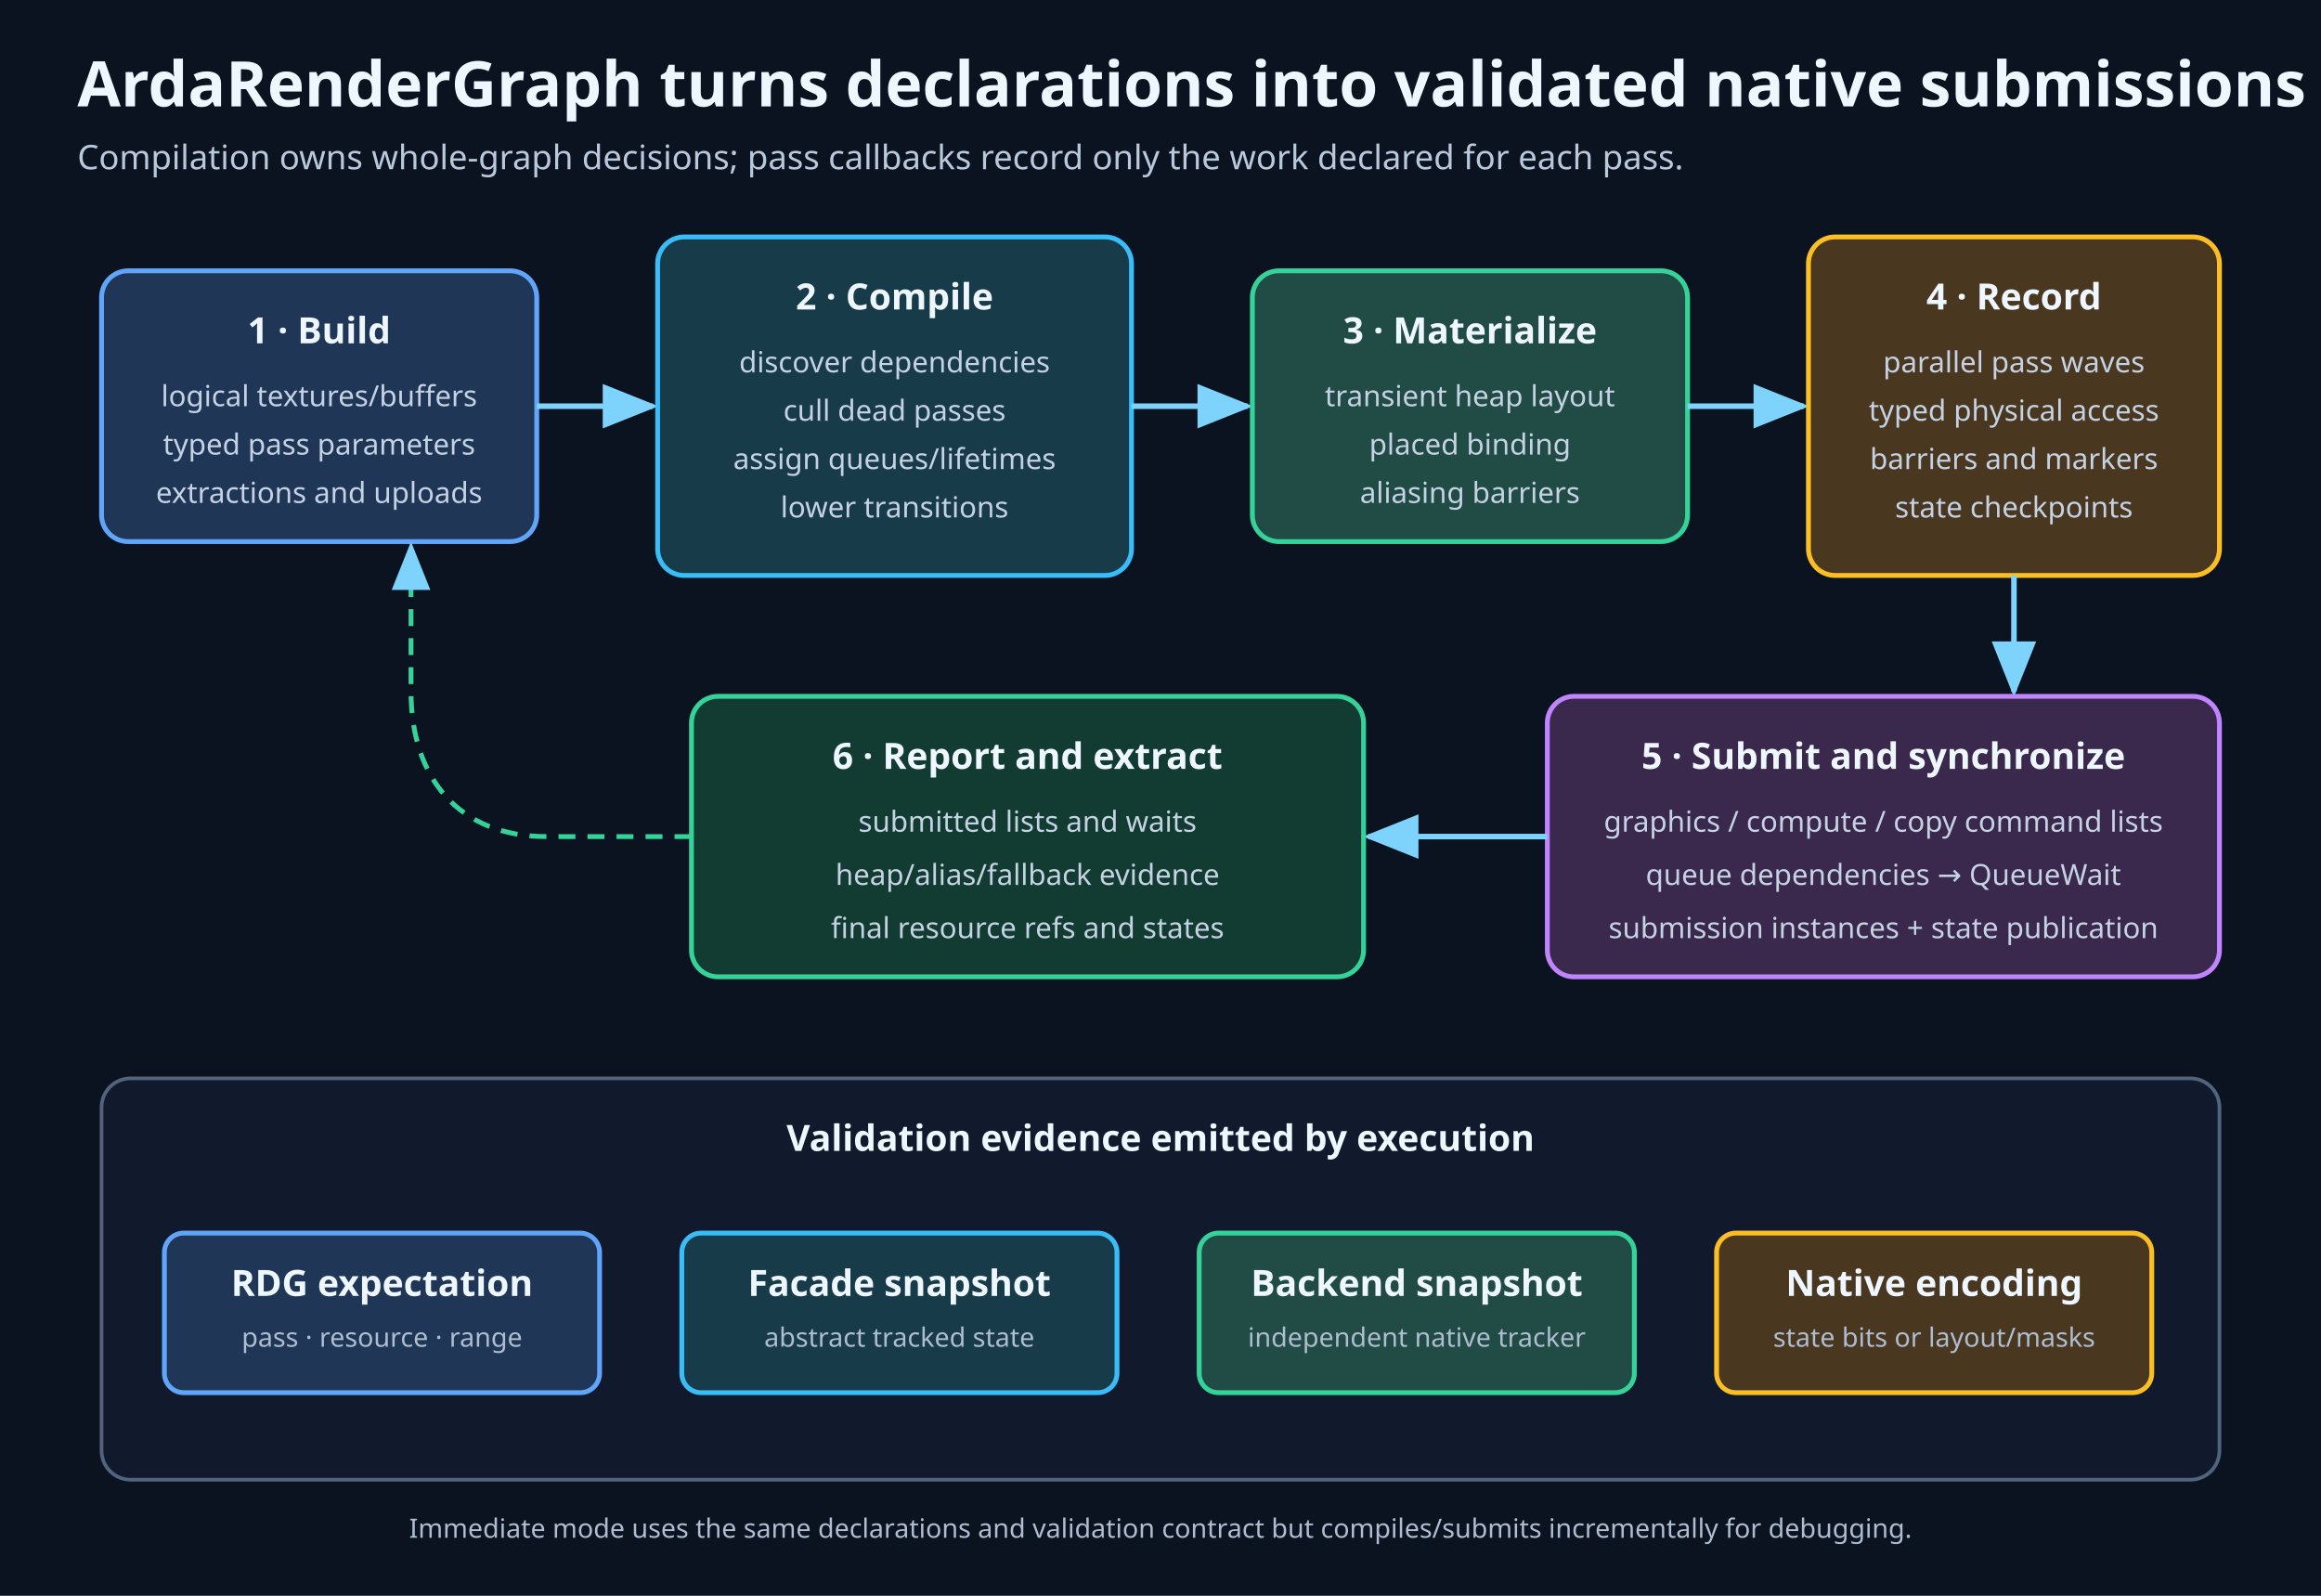
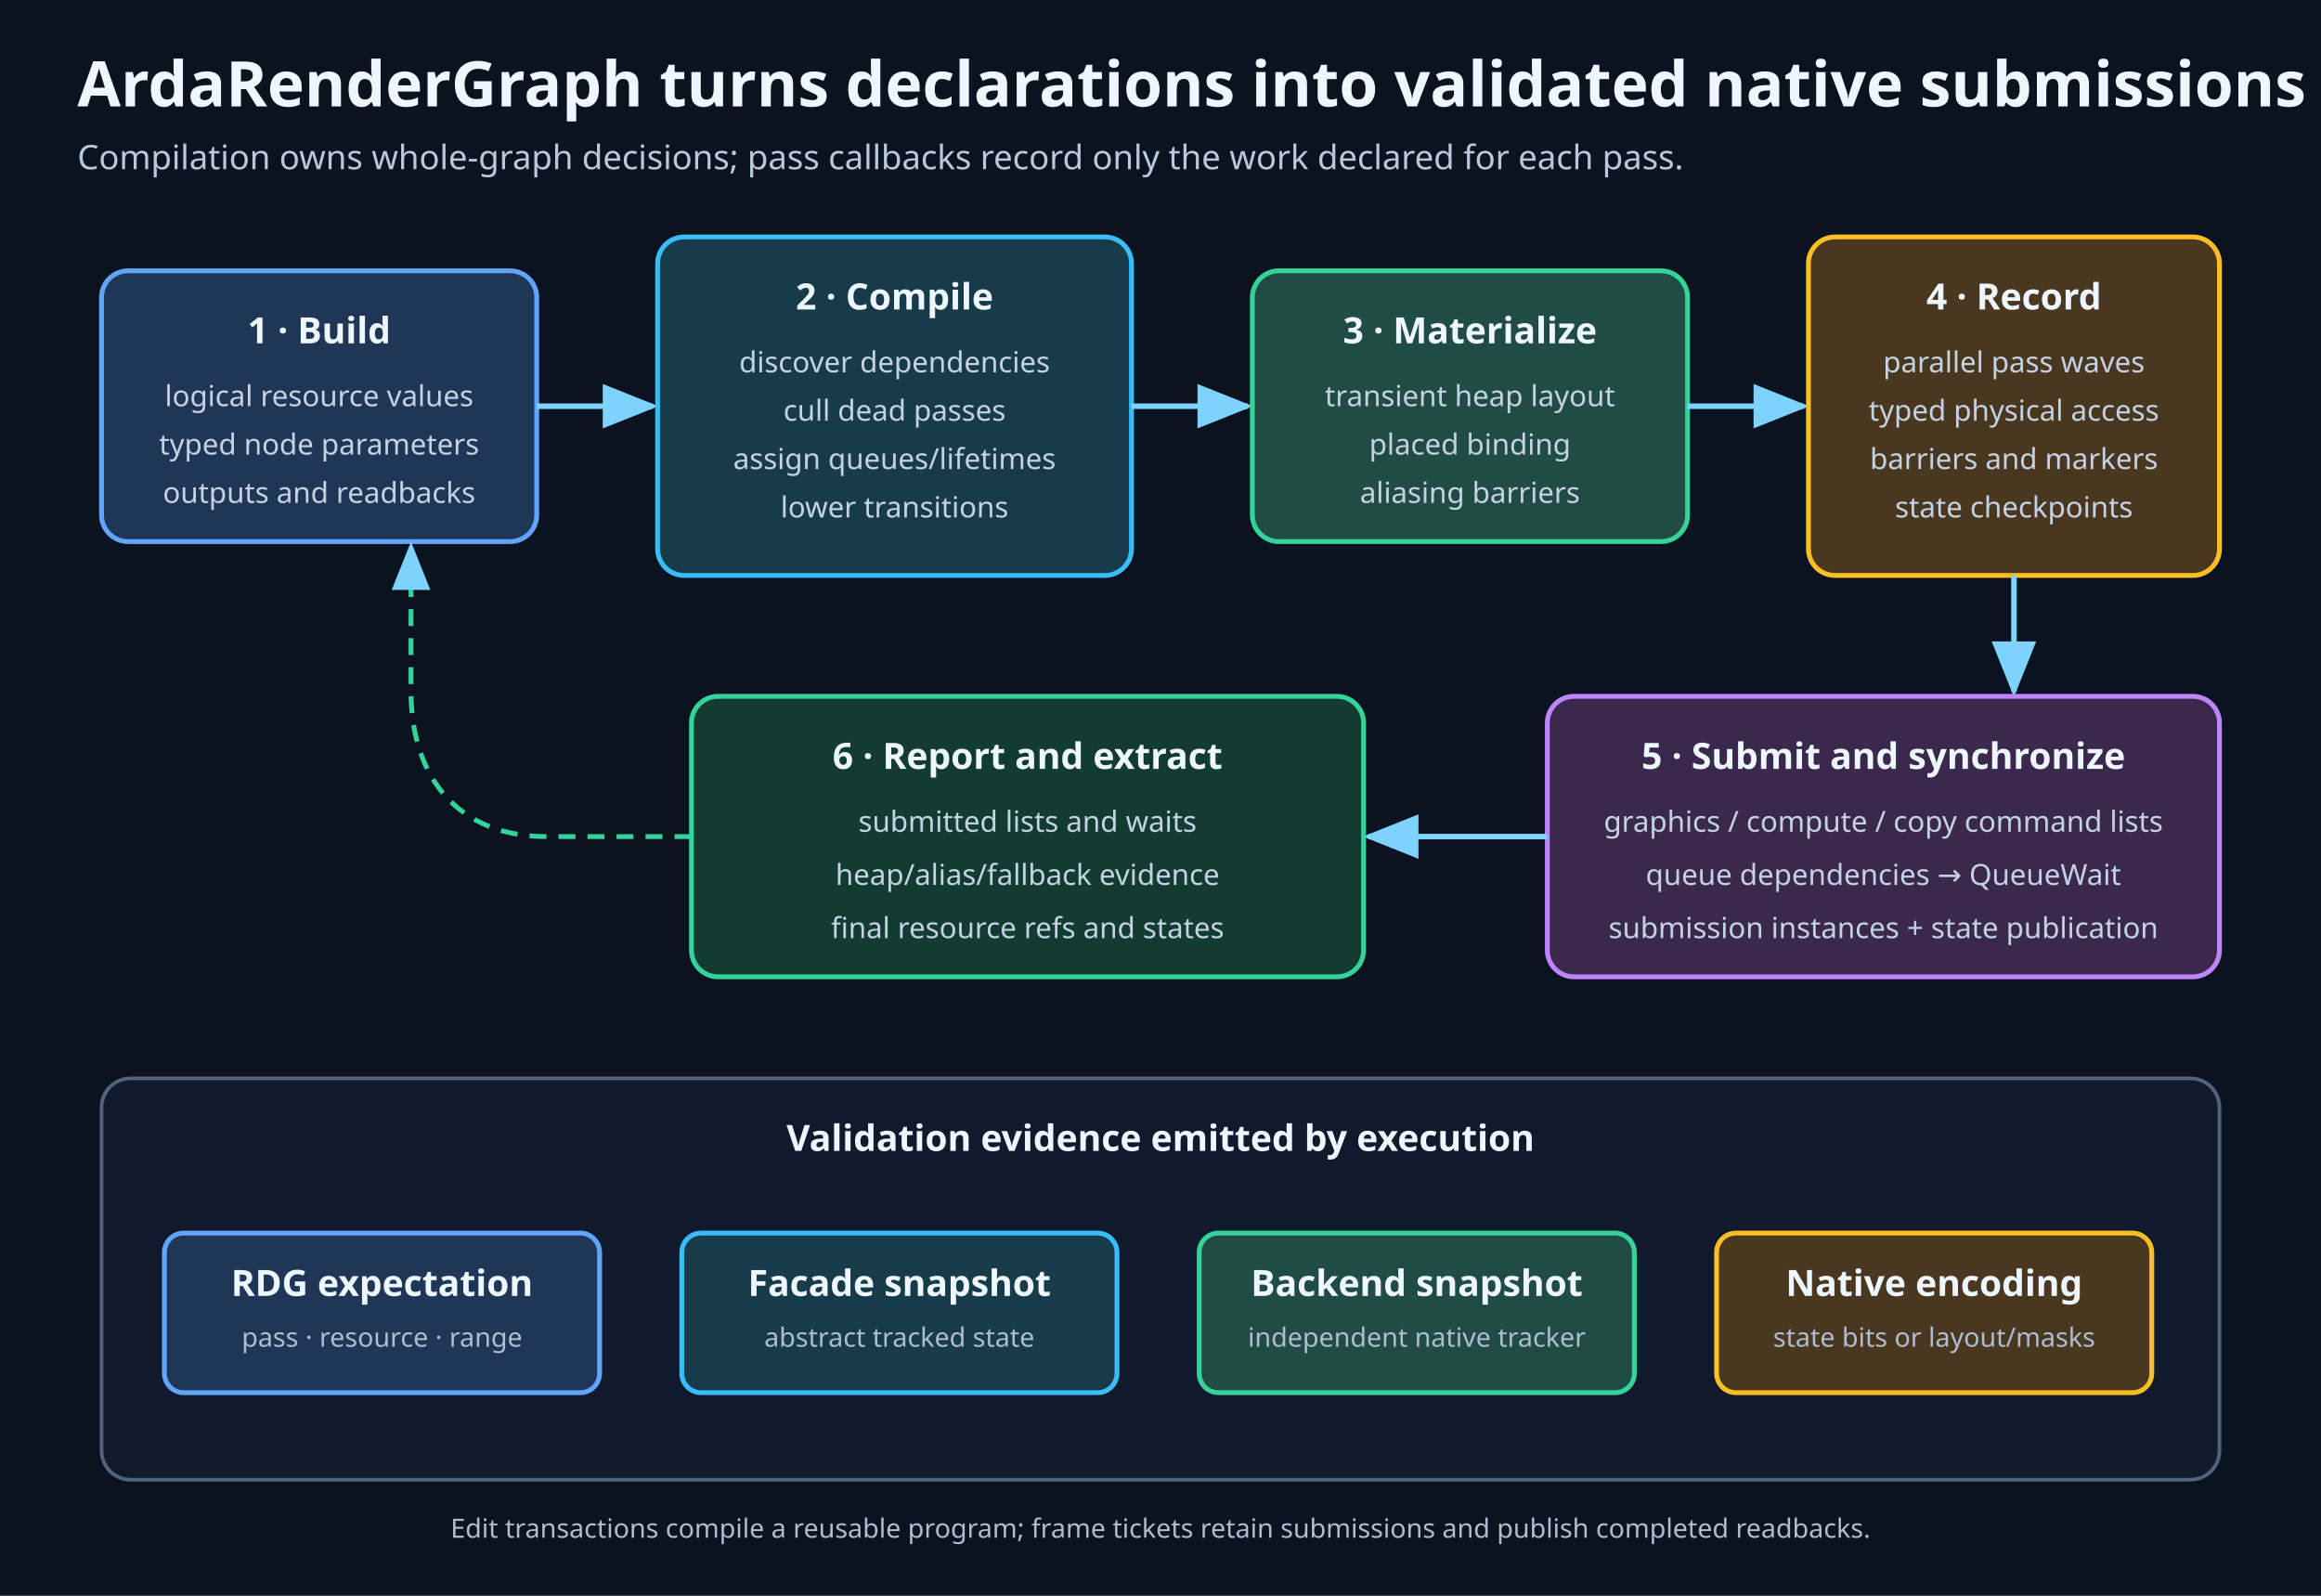
<svg xmlns="http://www.w3.org/2000/svg" width="960" height="660" viewBox="0 0 960 660" role="img" aria-labelledby="rdg-title rdg-desc">
  <defs>
    <marker id="rdg-arrow" markerWidth="10" markerHeight="8" refX="9" refY="4" orient="auto">
      <path d="M0 0 L10 4 L0 8 Z" fill="#7dd3fc" />
    </marker>
    <style>
      .bg{fill:#0b1220}.panel{fill:#101a2c;stroke:#52647d;stroke-width:1.5}.build{fill:#1f3656;stroke:#60a5fa;stroke-width:2}.compile{fill:#183b4a;stroke:#38bdf8;stroke-width:2}.memory{fill:#214b45;stroke:#34d399;stroke-width:2}.record{fill:#493720;stroke:#fbbf24;stroke-width:2}.submit{fill:#3a294d;stroke:#c084fc;stroke-width:2}.result{fill:#123b31;stroke:#34d399;stroke-width:2}.title{font:700 26px system-ui,sans-serif;fill:#eef6ff}.sub{font:14px system-ui,sans-serif;fill:#b9c8db}.label{font:700 15px system-ui,sans-serif;fill:#eef6ff;text-anchor:middle}.small{font:12px system-ui,sans-serif;fill:#c5d2e3;text-anchor:middle}.tiny{font:11px system-ui,sans-serif;fill:#aebdd0;text-anchor:middle}.flow{fill:none;stroke:#7dd3fc;stroke-width:2.3;marker-end:url(#rdg-arrow)}.feedback{fill:none;stroke:#34d399;stroke-width:2;stroke-dasharray:7 5;marker-end:url(#rdg-arrow)}
    </style>
  </defs>
  <rect class="bg" width="960" height="660" />
  <text class="title" x="32" y="44">ArdaRenderGraph turns declarations into validated native submissions</text>
  <text class="sub" x="32" y="70">Compilation owns whole-graph decisions; pass callbacks record only the work declared for each pass.</text>
  <rect class="build" x="42" y="112" width="180" height="112" rx="11" />
  <text class="label" x="132" y="142">1 · Build</text>
-   <text class="small" x="132" y="168">logical textures/buffers</text>
-   <text class="small" x="132" y="188">typed pass parameters</text>
-   <text class="small" x="132" y="208">extractions and uploads</text>
+   <text class="small" x="132" y="168">logical resource values</text>
+   <text class="small" x="132" y="188">typed node parameters</text>
+   <text class="small" x="132" y="208">outputs and readbacks</text>
  <path class="flow" d="M222 168 H270" />
  <rect class="compile" x="272" y="98" width="196" height="140" rx="11" />
  <text class="label" x="370" y="128">2 · Compile</text>
  <text class="small" x="370" y="154">discover dependencies</text>
  <text class="small" x="370" y="174">cull dead passes</text>
  <text class="small" x="370" y="194">assign queues/lifetimes</text>
  <text class="small" x="370" y="214">lower transitions</text>
  <path class="flow" d="M468 168 H516" />
  <rect class="memory" x="518" y="112" width="180" height="112" rx="11" />
  <text class="label" x="608" y="142">3 · Materialize</text>
  <text class="small" x="608" y="168">transient heap layout</text>
  <text class="small" x="608" y="188">placed binding</text>
  <text class="small" x="608" y="208">aliasing barriers</text>
  <path class="flow" d="M698 168 H746" />
  <rect class="record" x="748" y="98" width="170" height="140" rx="11" />
  <text class="label" x="833" y="128">4 · Record</text>
  <text class="small" x="833" y="154">parallel pass waves</text>
  <text class="small" x="833" y="174">typed physical access</text>
  <text class="small" x="833" y="194">barriers and markers</text>
  <text class="small" x="833" y="214">state checkpoints</text>
  <path class="flow" d="M833 238 V286" />
  <rect class="submit" x="640" y="288" width="278" height="116" rx="11" />
  <text class="label" x="779" y="318">5 · Submit and synchronize</text>
  <text class="small" x="779" y="344">graphics / compute / copy command lists</text>
  <text class="small" x="779" y="366">queue dependencies → QueueWait</text>
  <text class="small" x="779" y="388">submission instances + state publication</text>
  <path class="flow" d="M640 346 H566" />
  <rect class="result" x="286" y="288" width="278" height="116" rx="11" />
  <text class="label" x="425" y="318">6 · Report and extract</text>
  <text class="small" x="425" y="344">submitted lists and waits</text>
  <text class="small" x="425" y="366">heap/alias/fallback evidence</text>
  <text class="small" x="425" y="388">final resource refs and states</text>
  <path class="feedback" d="M286 346 H226 C190 346 170 322 170 286 V226" />
  <rect class="panel" x="42" y="446" width="876" height="166" rx="12" />
  <text class="label" x="480" y="476">Validation evidence emitted by execution</text>
  <rect class="build" x="68" y="510" width="180" height="66" rx="8" />
  <text class="label" x="158" y="536">RDG expectation</text>
  <text class="tiny" x="158" y="557">pass · resource · range</text>
  <rect class="compile" x="282" y="510" width="180" height="66" rx="8" />
  <text class="label" x="372" y="536">Facade snapshot</text>
  <text class="tiny" x="372" y="557">abstract tracked state</text>
  <rect class="memory" x="496" y="510" width="180" height="66" rx="8" />
  <text class="label" x="586" y="536">Backend snapshot</text>
  <text class="tiny" x="586" y="557">independent native tracker</text>
  <rect class="record" x="710" y="510" width="180" height="66" rx="8" />
  <text class="label" x="800" y="536">Native encoding</text>
  <text class="tiny" x="800" y="557">state bits or layout/masks</text>
-   <text class="tiny" x="480" y="636">Immediate mode uses the same declarations and validation contract but compiles/submits incrementally for debugging.</text>
+   <text class="tiny" x="480" y="636">Edit transactions compile a reusable program; frame tickets retain submissions and publish completed readbacks.</text>
</svg>
